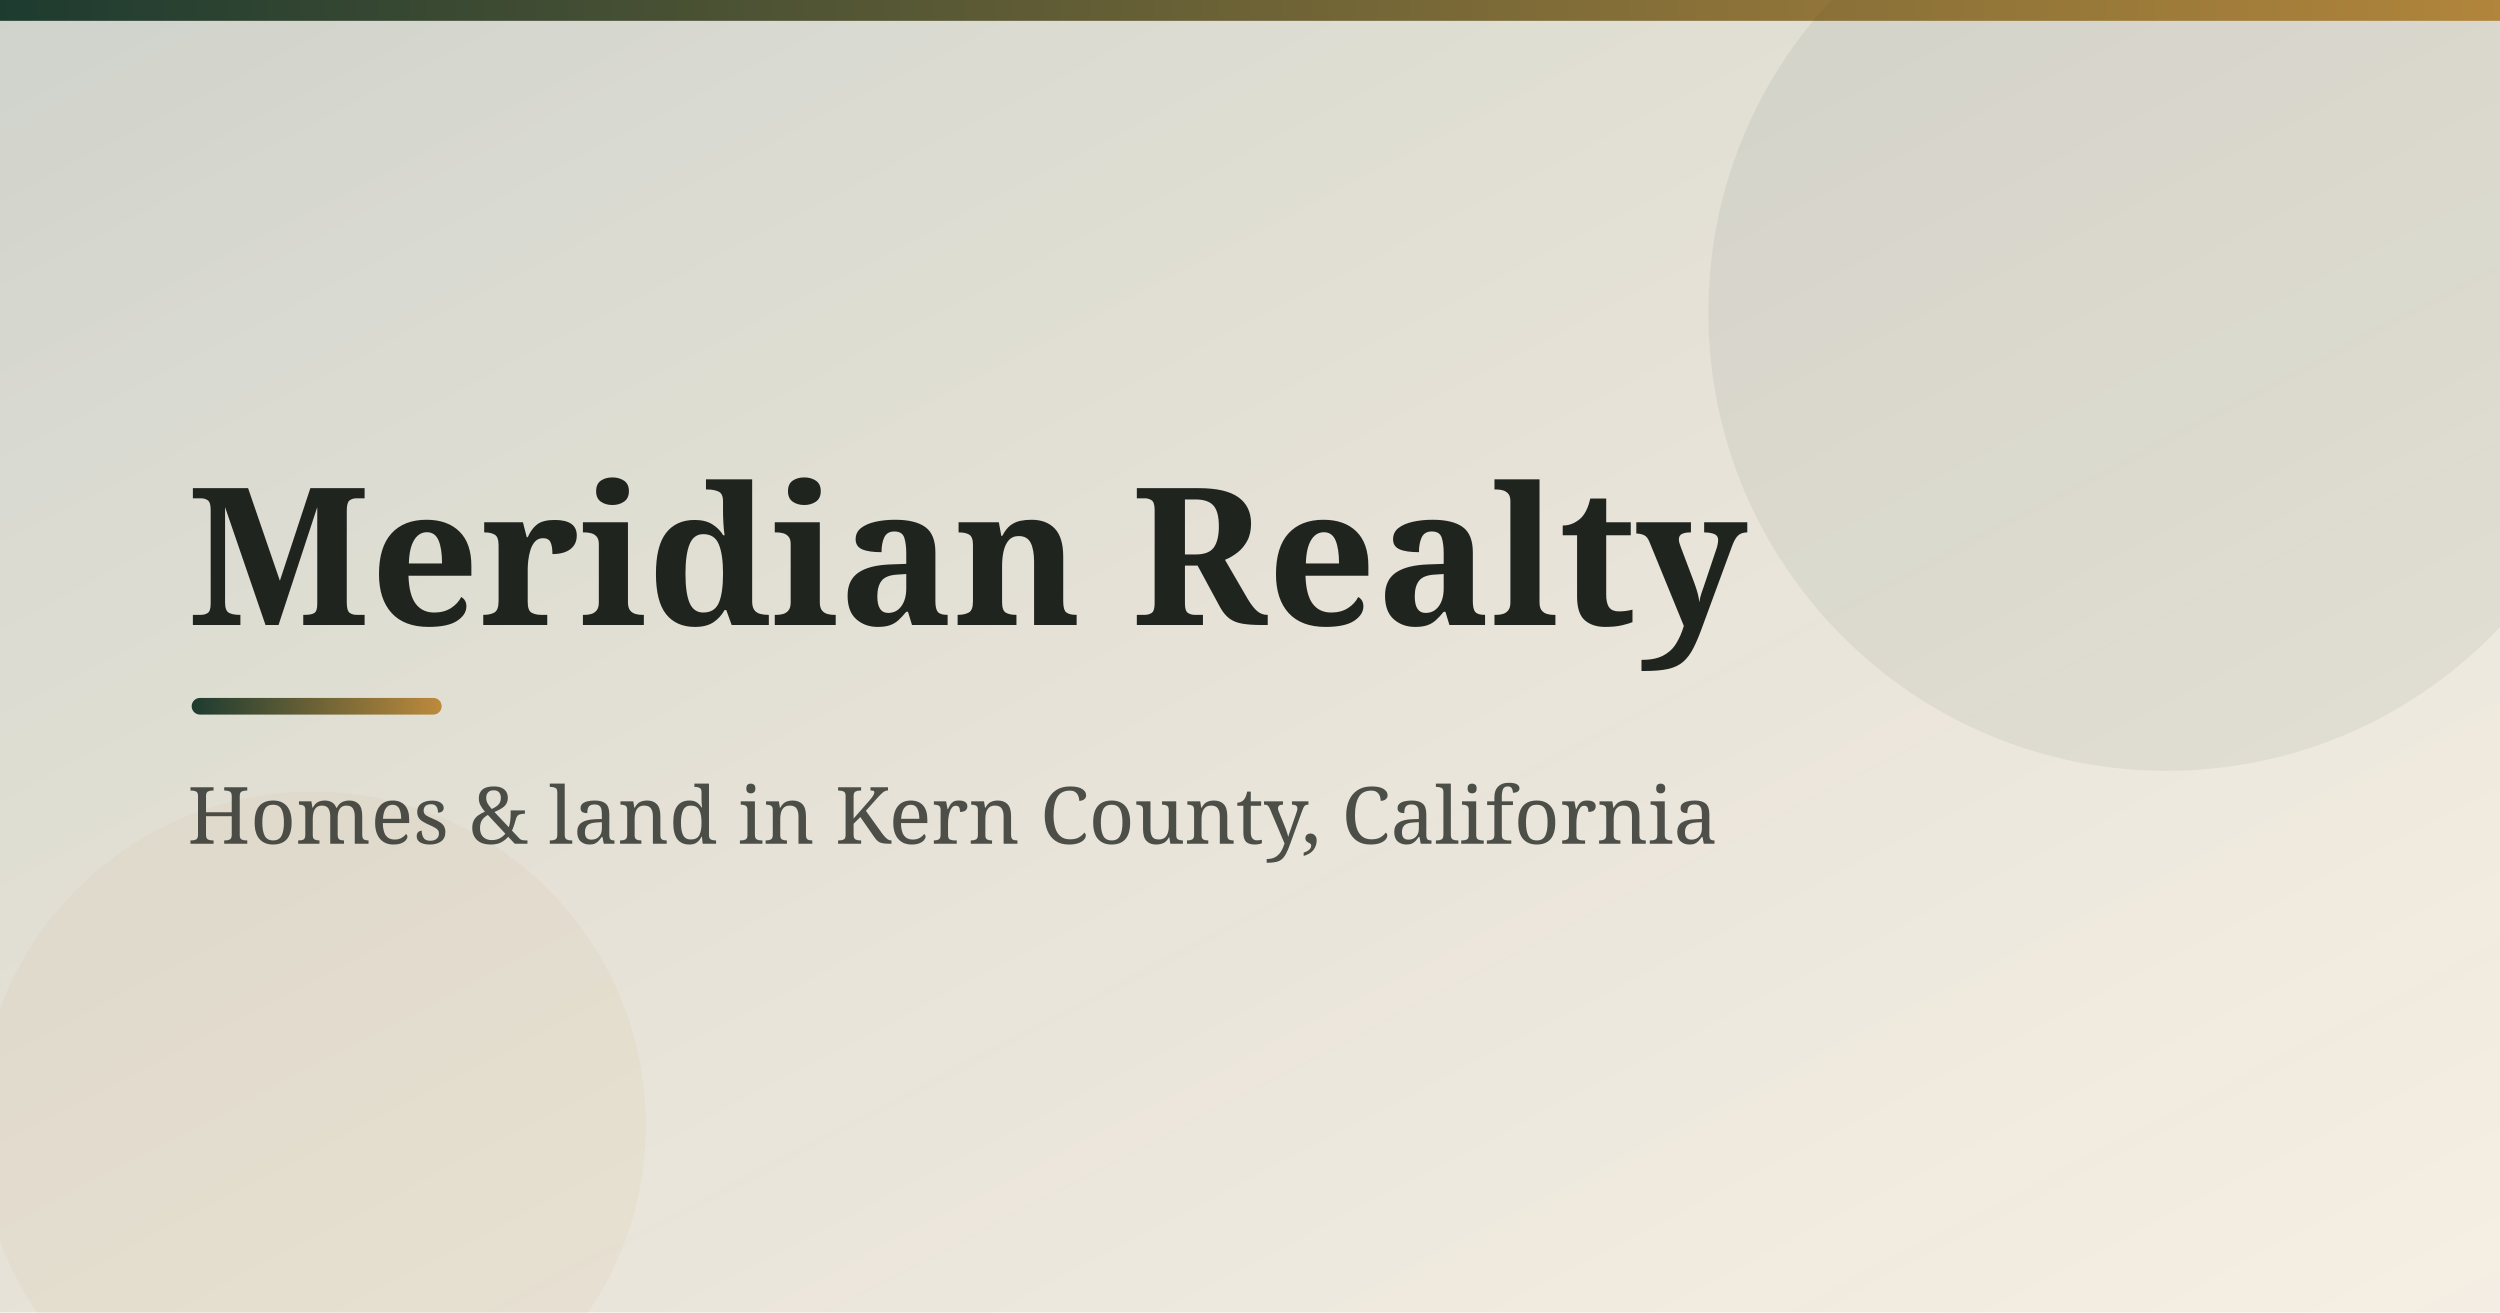
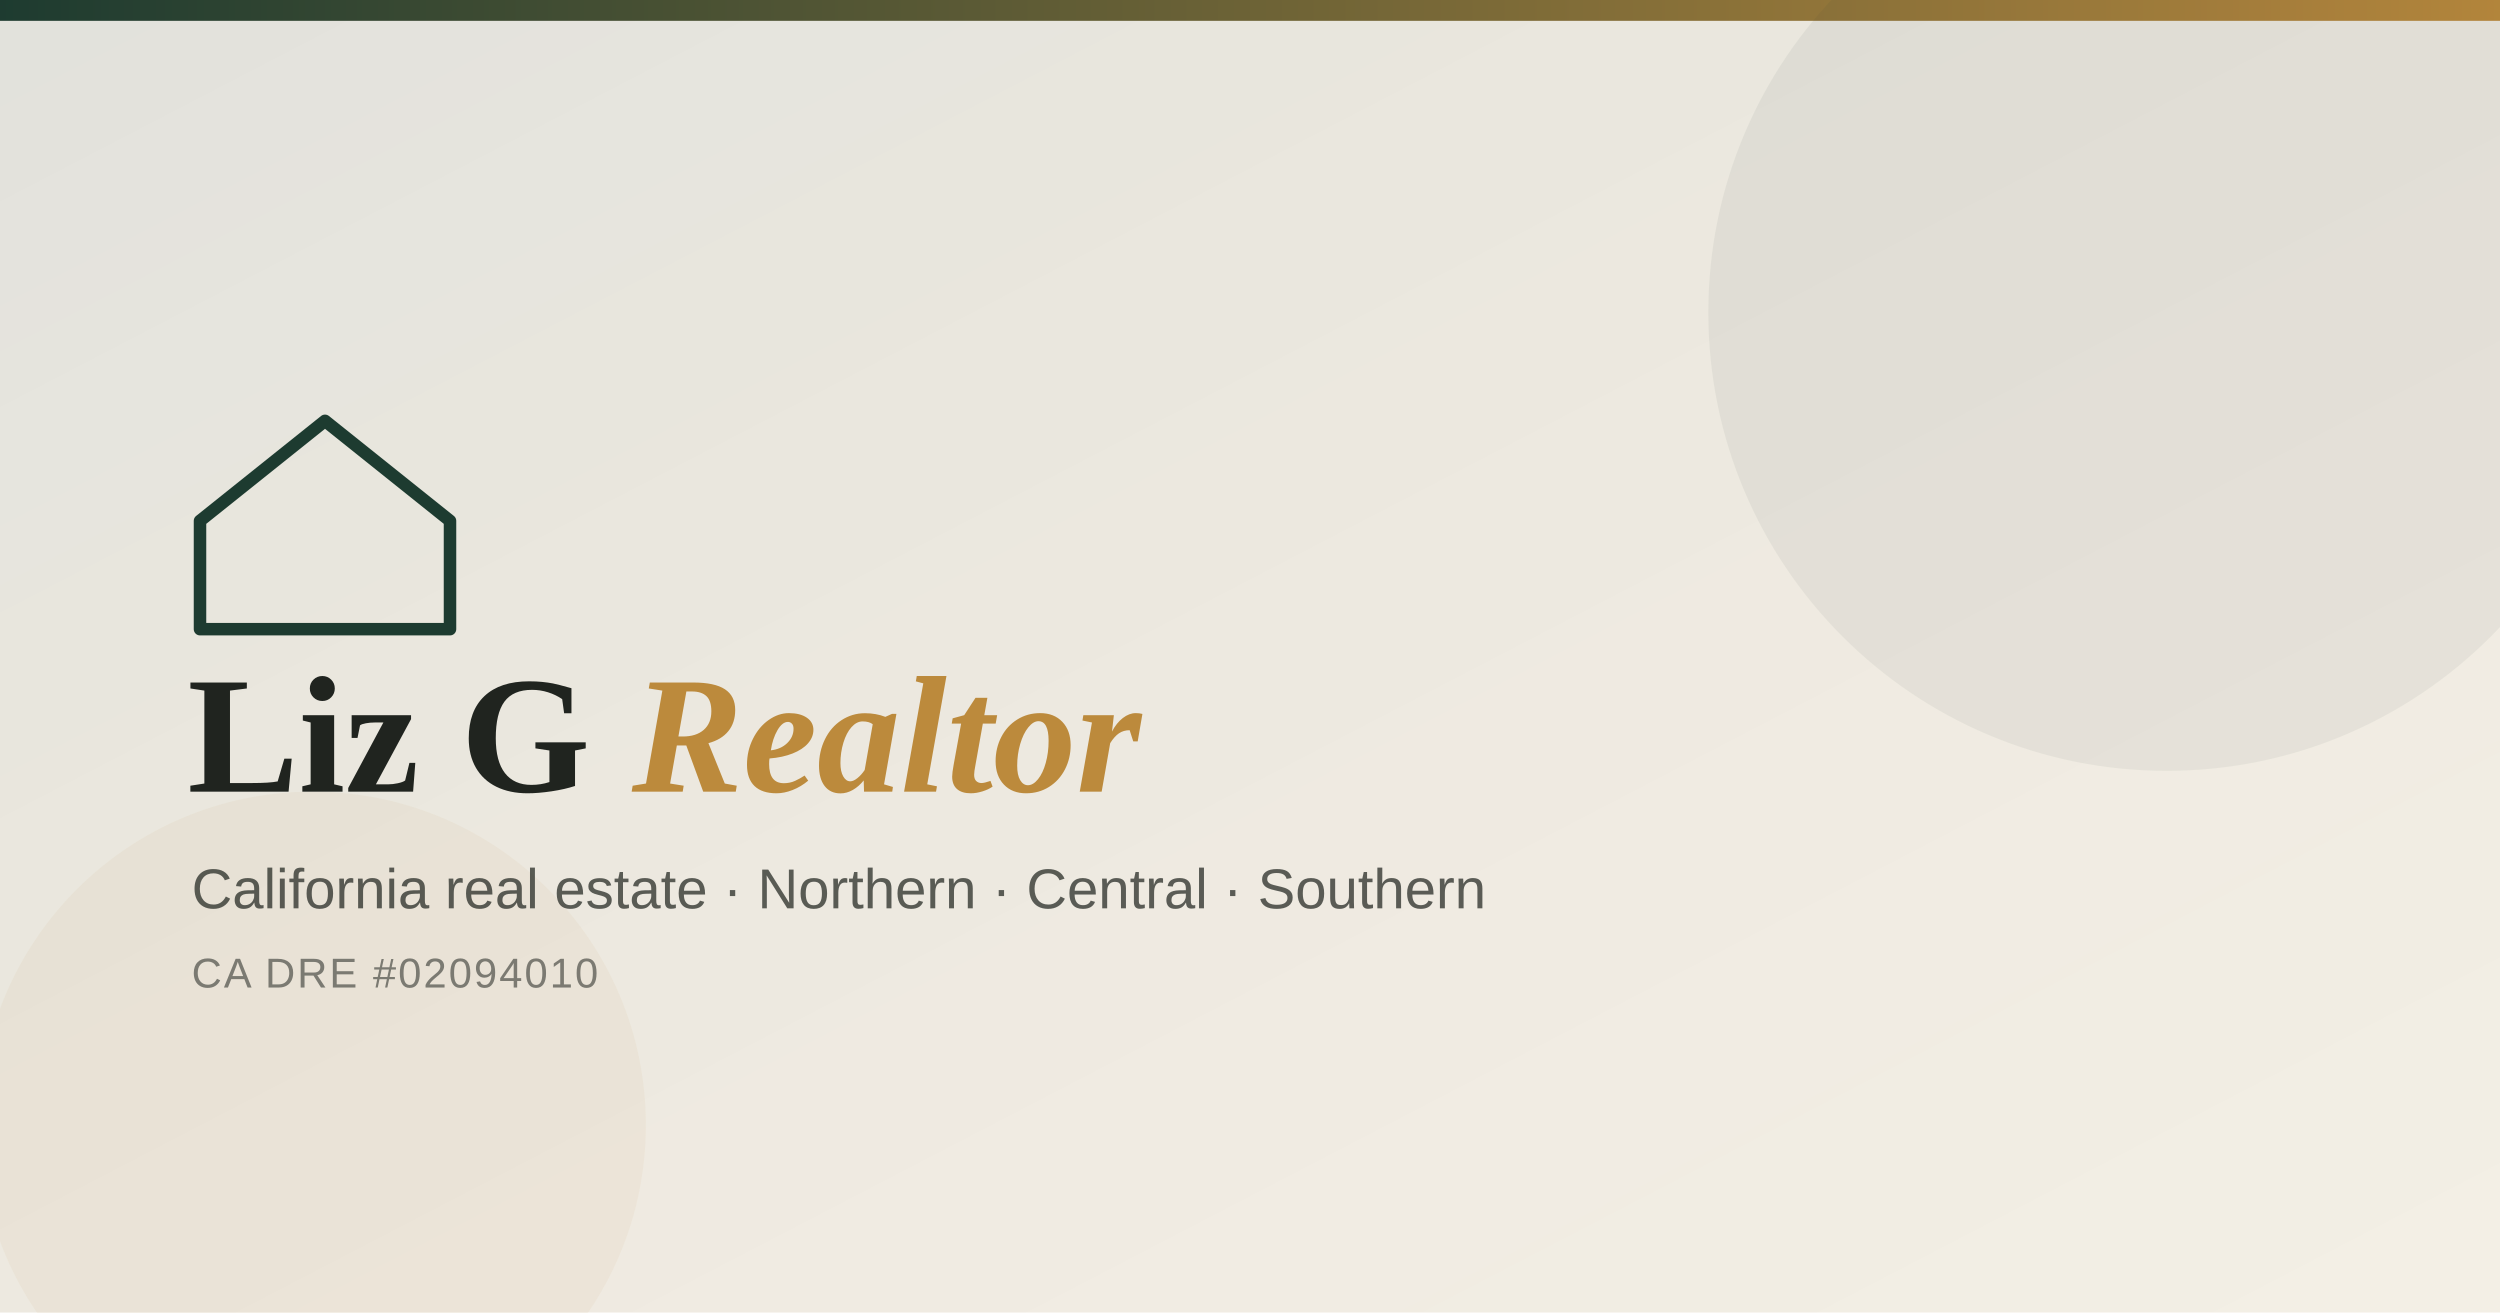
- <svg xmlns="http://www.w3.org/2000/svg" width="1200" height="630" viewBox="0 0 1200 630" role="img" aria-label="Meridian Realty — Homes &amp; land in Kern County, California">
+ <svg xmlns="http://www.w3.org/2000/svg" width="1200" height="630" viewBox="0 0 1200 630" role="img" aria-label="Liz Garcia, California Real Estate Agent">
  <defs>
    <linearGradient id="g" x1="0" y1="0" x2="1" y2="1">
-       <stop offset="0" stop-color="#1d3b30" stop-opacity="0.18" />
-       <stop offset="1" stop-color="#bc8a3c" stop-opacity="0.06" />
+       <stop offset="0" stop-color="#1d3b30" stop-opacity="0.10" />
+       <stop offset="1" stop-color="#bc8a3c" stop-opacity="0.05" />
    </linearGradient>
    <linearGradient id="bar" x1="0" y1="0" x2="1" y2="0">
      <stop offset="0" stop-color="#1d3b30" />
      <stop offset="1" stop-color="#bc8a3c" />
    </linearGradient>
  </defs>
  <rect width="1200" height="630" fill="#f7f4ee" />
  <rect width="1200" height="630" fill="url(#g)" />
  <rect x="0" y="0" width="1200" height="10" fill="url(#bar)" />
-   <circle cx="1040" cy="150" r="220" fill="#1d3b30" opacity="0.07" />
+   <circle cx="1040" cy="150" r="220" fill="#1d3b30" opacity="0.06" />
  <circle cx="150" cy="540" r="160" fill="#bc8a3c" opacity="0.06" />
-   <text x="90" y="300" font-family="Georgia, serif" font-size="92" font-weight="700" fill="#20241f">Meridian Realty</text>
-   <rect x="92" y="335" width="120" height="8" rx="4" fill="url(#bar)" />
-   <text x="90" y="405" font-family="Georgia, serif" font-size="38" font-weight="400" fill="#20241f" opacity="0.78">Homes &amp; land in Kern County, California</text>
+   <path d="M96 250 l60 -48 60 48 v52 h-120 z" fill="none" stroke="#1d3b30" stroke-width="6" stroke-linejoin="round" />
+   <text x="90" y="380" font-family="Georgia, 'Times New Roman', serif" font-size="80" font-weight="600" fill="#20241f">Liz G <tspan fill="#bc8a3c" font-style="italic">Realtor</tspan>
+   </text>
+   <text x="92" y="436" font-family="Arial, Helvetica, sans-serif" font-size="27" fill="#20241f" opacity="0.72">California real estate · Northern · Central · Southern</text>
+   <text x="92" y="474" font-family="Arial, Helvetica, sans-serif" font-size="20" fill="#20241f" opacity="0.55" letter-spacing="1">CA DRE #02094010</text>
</svg>
